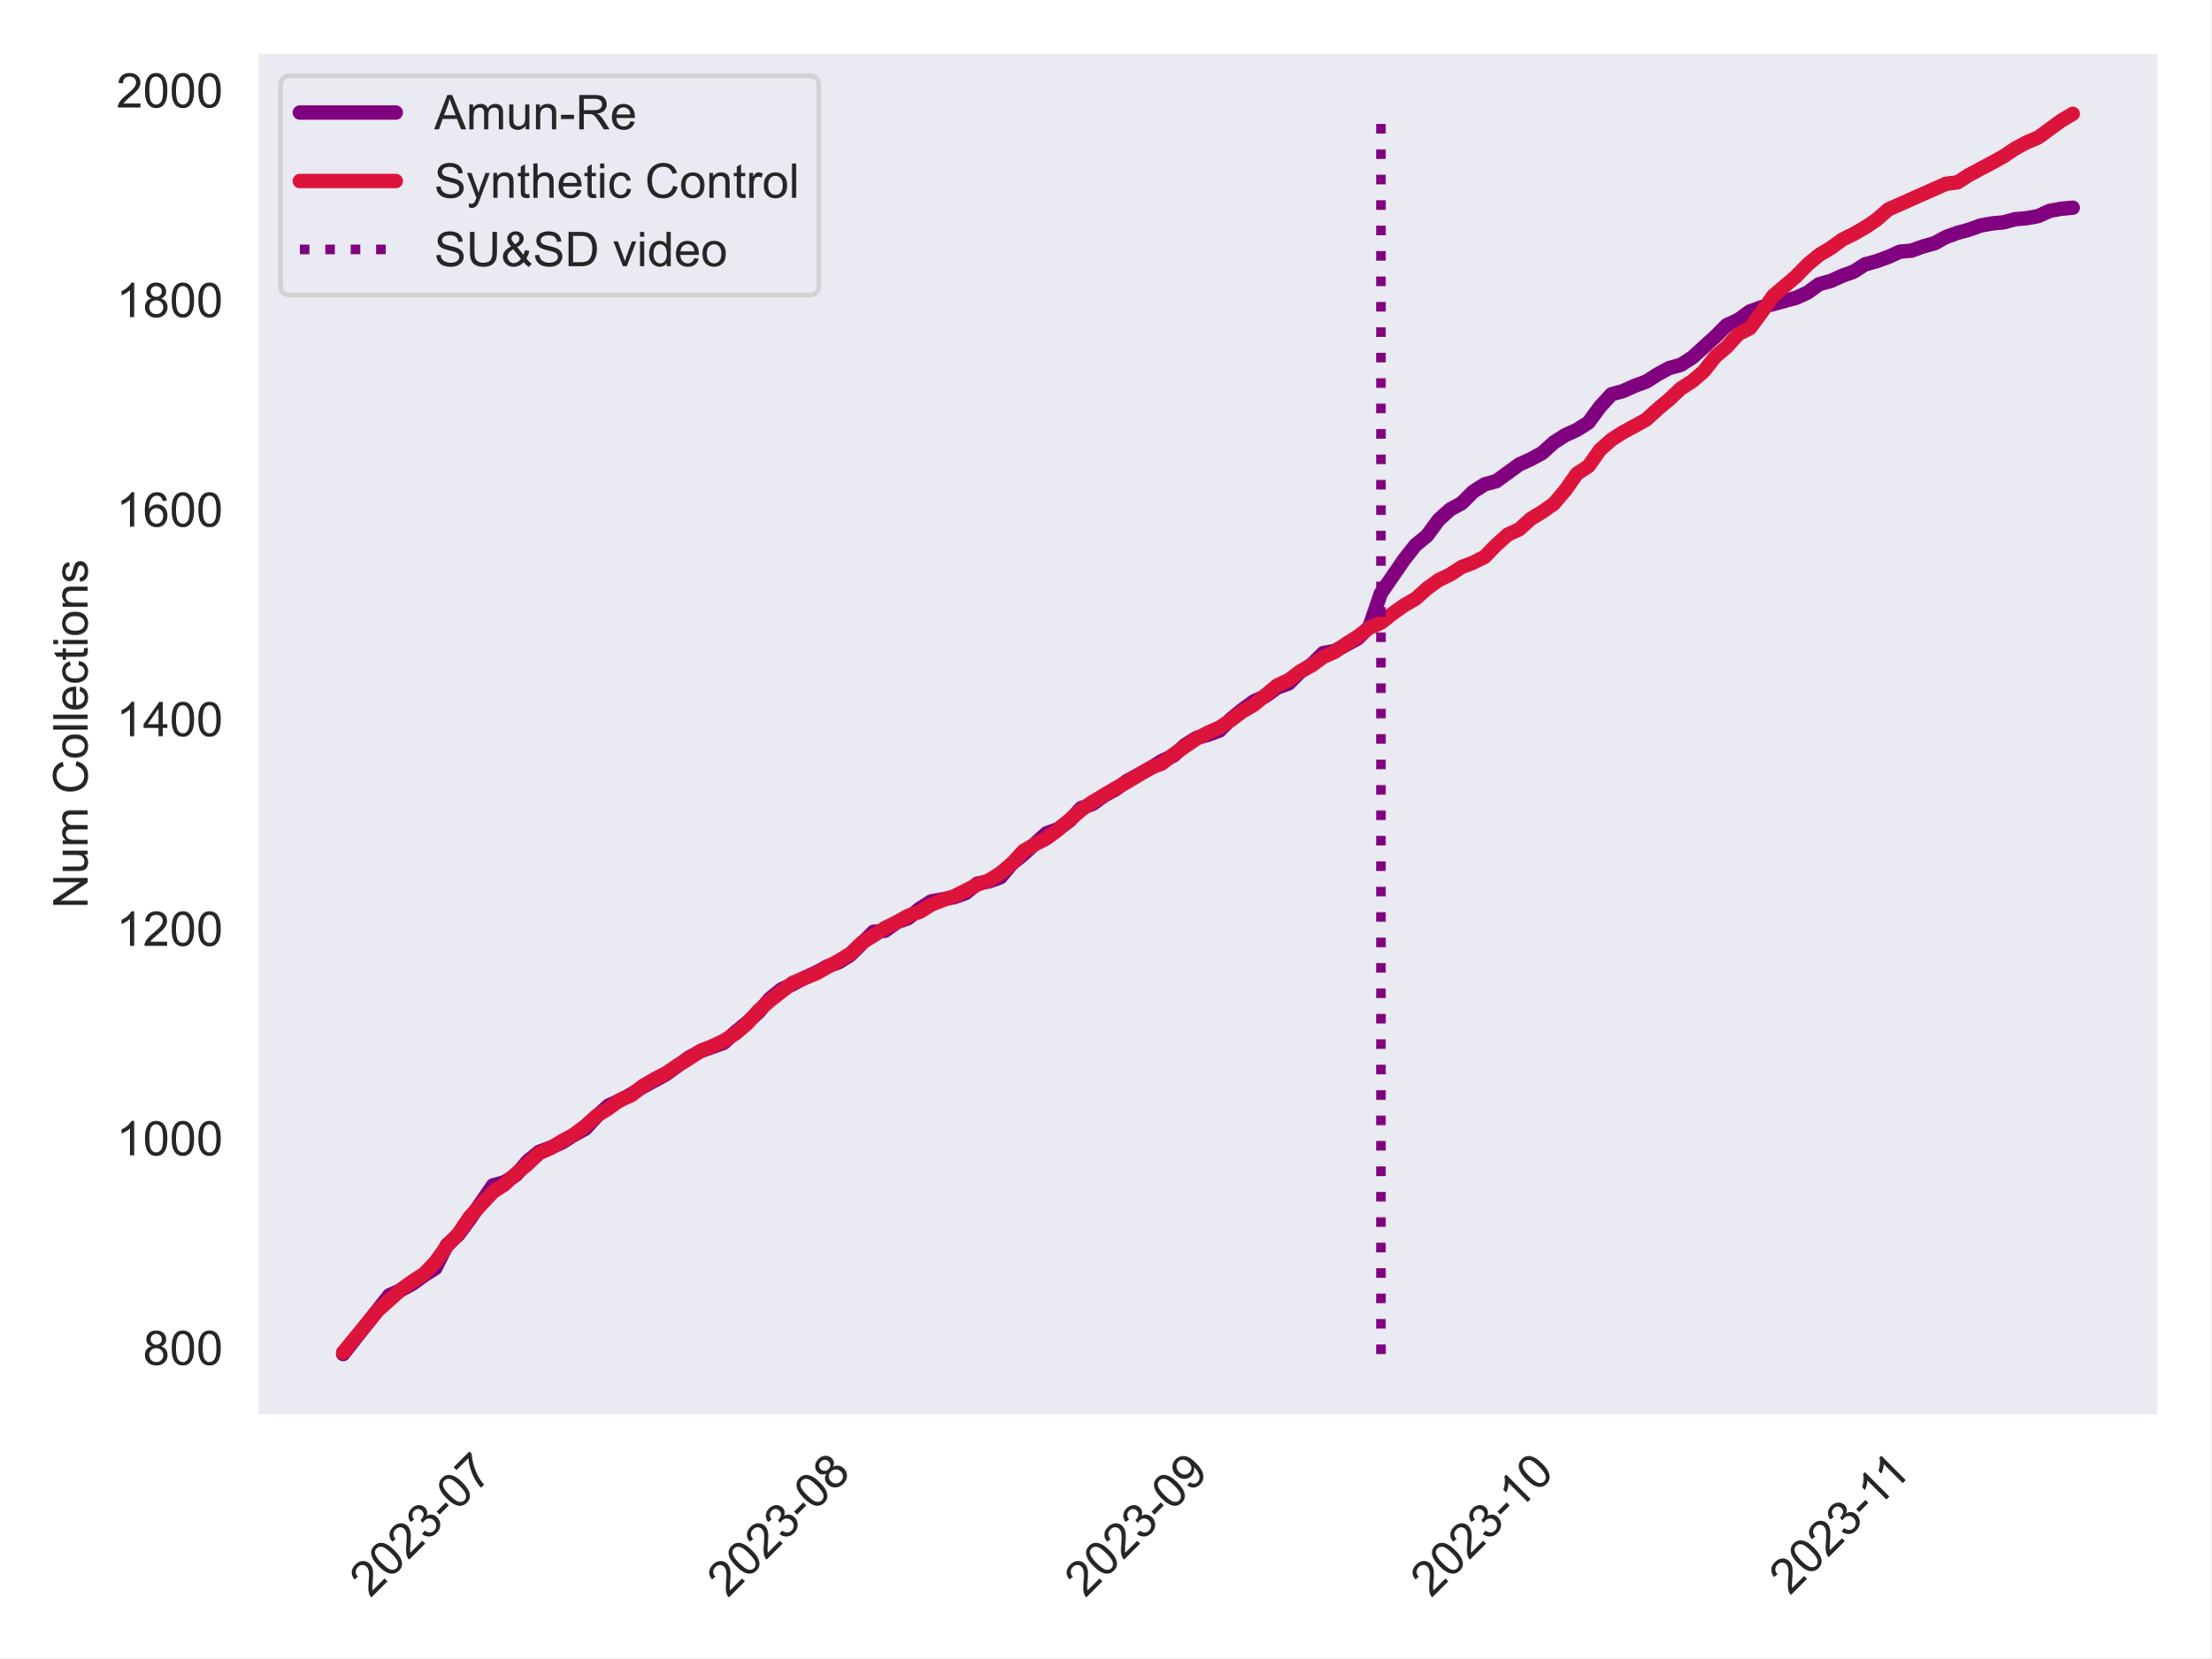
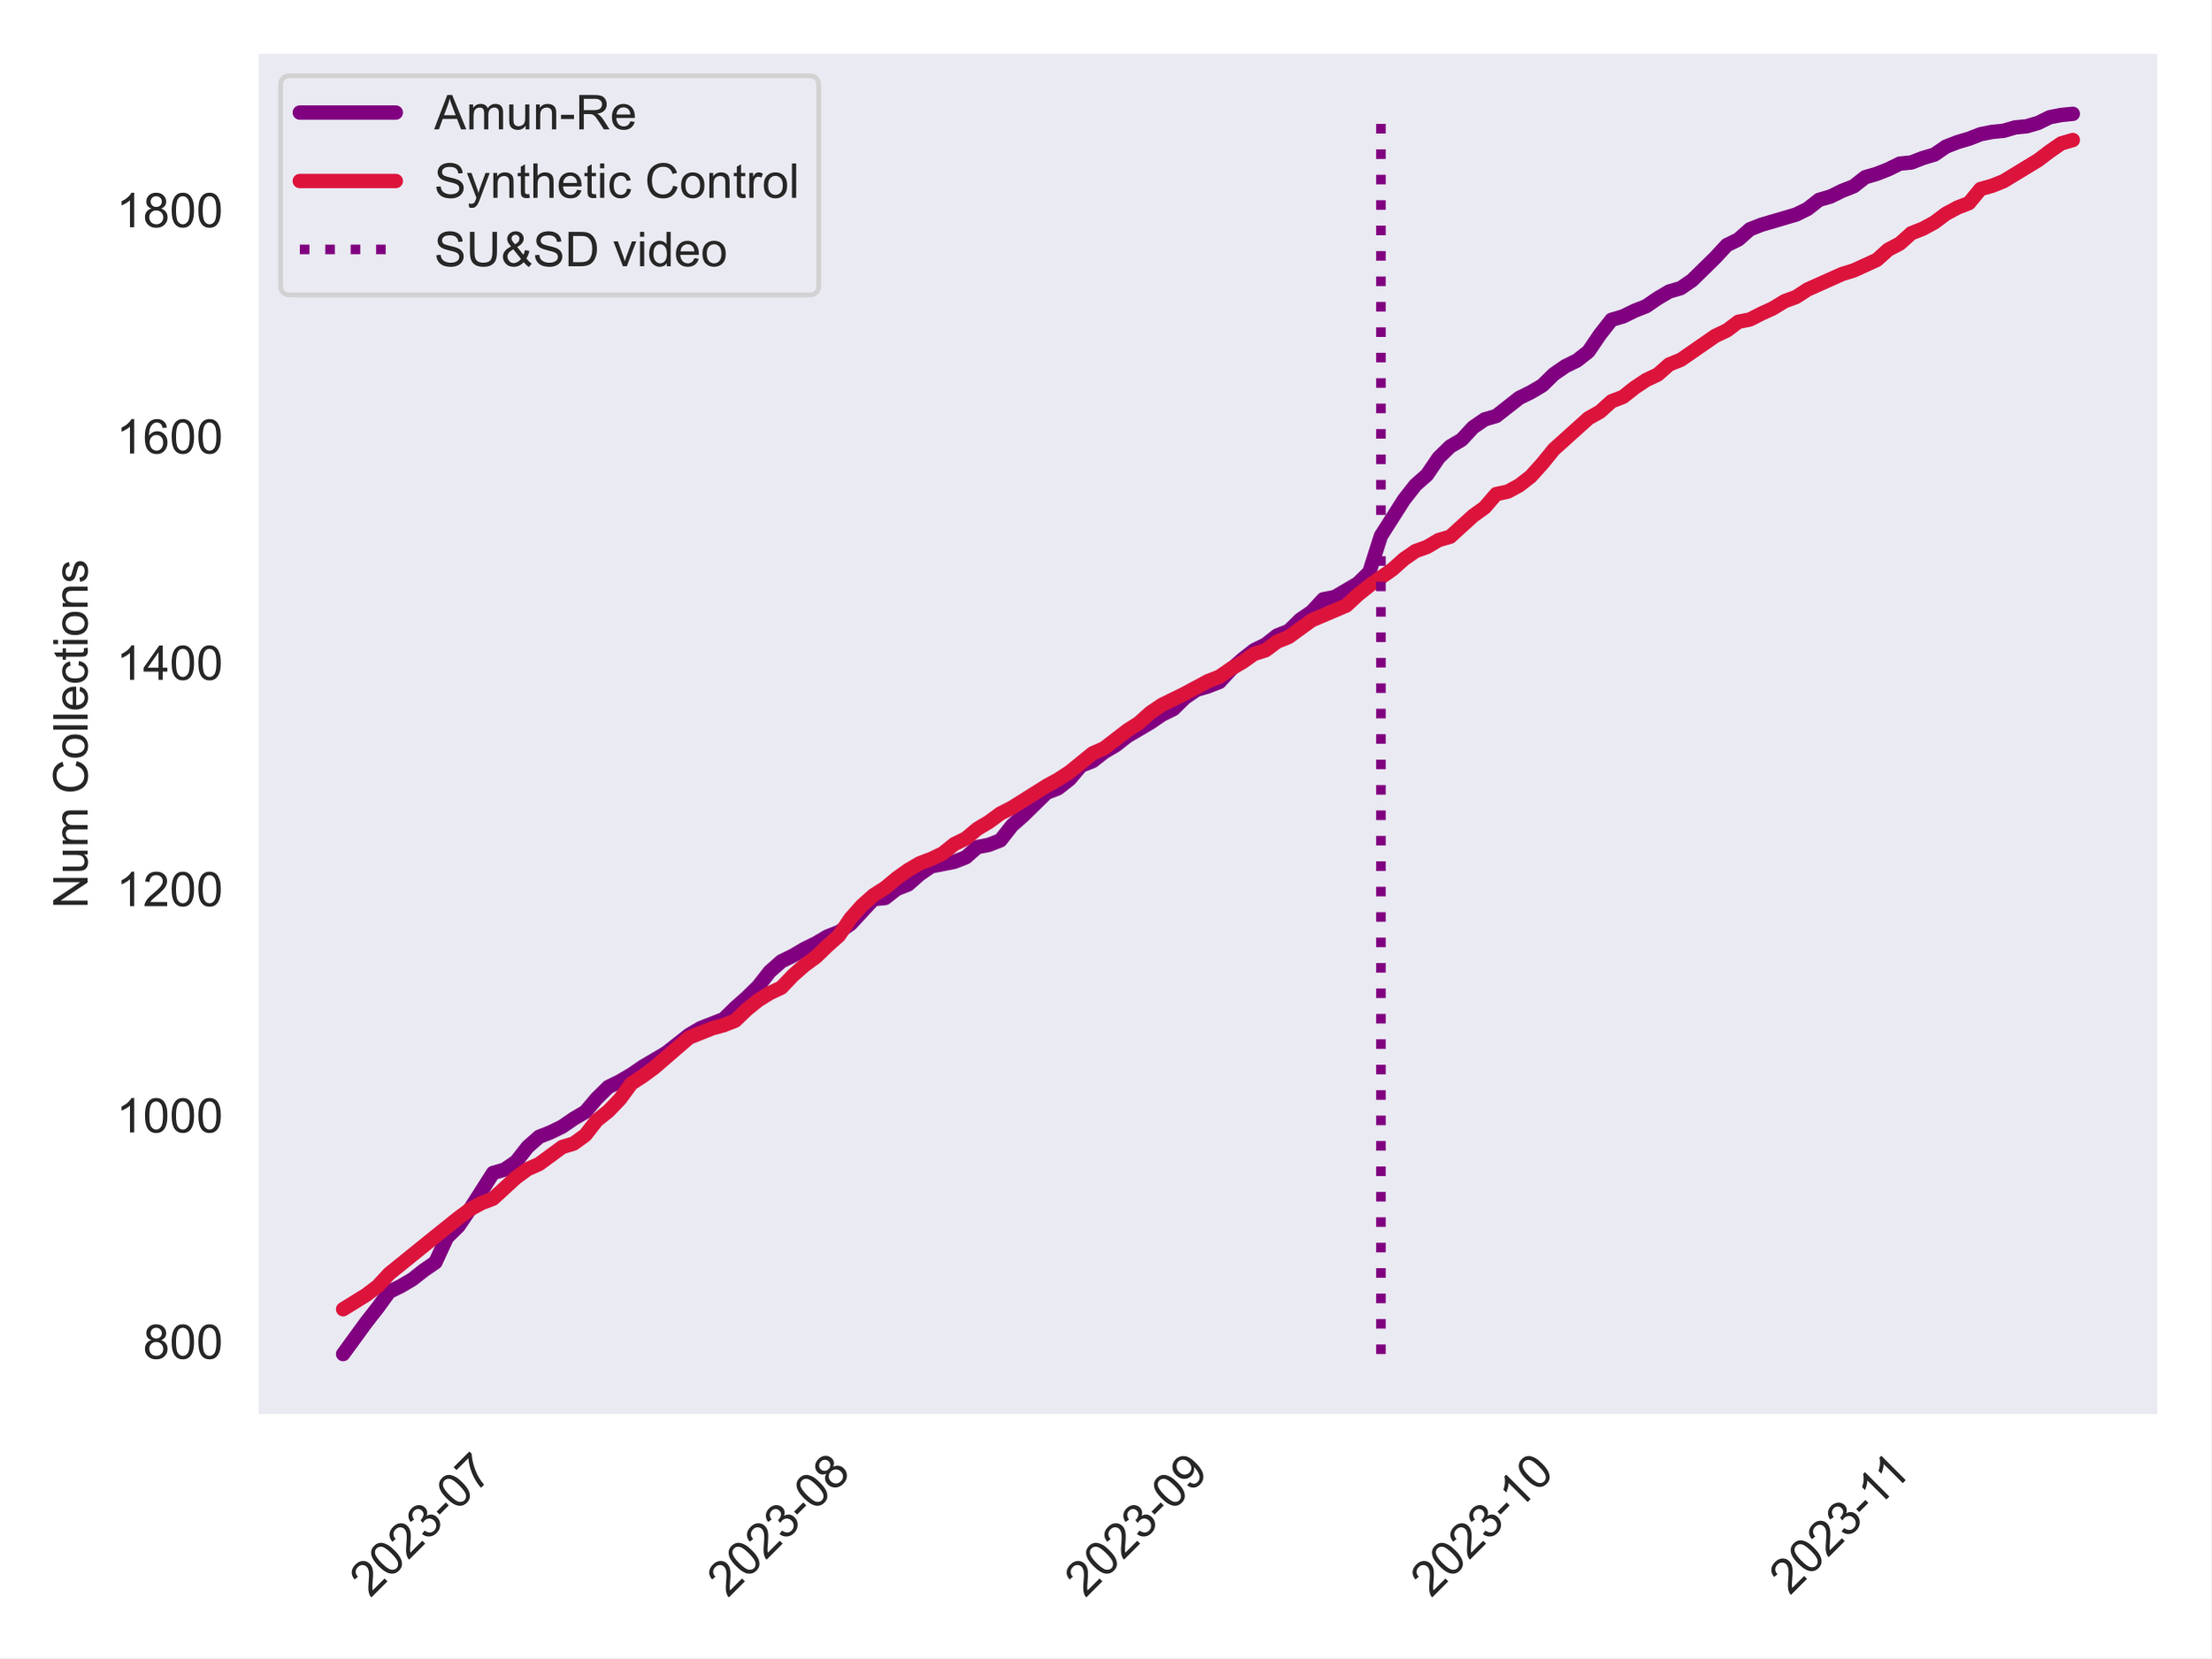
<svg xmlns="http://www.w3.org/2000/svg" xmlns:xlink="http://www.w3.org/1999/xlink" width="460.8pt" height="345.6pt" viewBox="0 0 460.8 345.6" version="1.1">
  <defs>
    <style type="text/css">*{stroke-linejoin: round; stroke-linecap: butt}</style>
  </defs>
  <g id="figure_1">
    <g id="patch_1">
      <path d="M 0 345.6  L 460.8 345.6  L 460.8 0  L 0 0  z " style="fill: #ffffff" />
    </g>
    <g id="axes_1">
      <g id="patch_2">
        <path d="M 53.48 295.153  L 450 295.153  L 450 10.8  L 53.48 10.8  z " style="fill: #eaeaf2" />
      </g>
      <g id="matplotlib.axis_1">
        <g id="xtick_1">
          <g id="text_1">
            <g style="fill: #262626" transform="translate(77.17993 333.1617) rotate(-45) scale(0.1 -0.1)">
              <defs>
                <path id="ArialMT-32" d="M 3222 541  L 3222 0  L 194 0  Q 188 203 259 391  Q 375 700 629 1000  Q 884 1300 1366 1694  Q 2113 2306 2375 2664  Q 2638 3022 2638 3341  Q 2638 3675 2398 3904  Q 2159 4134 1775 4134  Q 1369 4134 1125 3890  Q 881 3647 878 3216  L 300 3275  Q 359 3922 746 4261  Q 1134 4600 1788 4600  Q 2447 4600 2831 4234  Q 3216 3869 3216 3328  Q 3216 3053 3103 2787  Q 2991 2522 2730 2228  Q 2469 1934 1863 1422  Q 1356 997 1212 845  Q 1069 694 975 541  L 3222 541  z " transform="scale(0.015625)" />
                <path id="ArialMT-30" d="M 266 2259  Q 266 3072 433 3567  Q 600 4063 929 4331  Q 1259 4600 1759 4600  Q 2128 4600 2406 4451  Q 2684 4303 2865 4023  Q 3047 3744 3150 3342  Q 3253 2941 3253 2259  Q 3253 1453 3087 958  Q 2922 463 2592 192  Q 2263 -78 1759 -78  Q 1097 -78 719 397  Q 266 969 266 2259  z M 844 2259  Q 844 1131 1108 757  Q 1372 384 1759 384  Q 2147 384 2411 759  Q 2675 1134 2675 2259  Q 2675 3391 2411 3762  Q 2147 4134 1753 4134  Q 1366 4134 1134 3806  Q 844 3388 844 2259  z " transform="scale(0.015625)" />
                <path id="ArialMT-33" d="M 269 1209  L 831 1284  Q 928 806 1161 595  Q 1394 384 1728 384  Q 2125 384 2398 659  Q 2672 934 2672 1341  Q 2672 1728 2419 1979  Q 2166 2231 1775 2231  Q 1616 2231 1378 2169  L 1441 2663  Q 1497 2656 1531 2656  Q 1891 2656 2178 2843  Q 2466 3031 2466 3422  Q 2466 3731 2256 3934  Q 2047 4138 1716 4138  Q 1388 4138 1169 3931  Q 950 3725 888 3313  L 325 3413  Q 428 3978 793 4289  Q 1159 4600 1703 4600  Q 2078 4600 2393 4439  Q 2709 4278 2876 4000  Q 3044 3722 3044 3409  Q 3044 3113 2884 2869  Q 2725 2625 2413 2481  Q 2819 2388 3044 2092  Q 3269 1797 3269 1353  Q 3269 753 2831 336  Q 2394 -81 1725 -81  Q 1122 -81 723 278  Q 325 638 269 1209  z " transform="scale(0.015625)" />
                <path id="ArialMT-2d" d="M 203 1375  L 203 1941  L 1931 1941  L 1931 1375  L 203 1375  z " transform="scale(0.015625)" />
                <path id="ArialMT-37" d="M 303 3981  L 303 4522  L 3269 4522  L 3269 4084  Q 2831 3619 2401 2847  Q 1972 2075 1738 1259  Q 1569 684 1522 0  L 944 0  Q 953 541 1156 1306  Q 1359 2072 1739 2783  Q 2119 3494 2547 3981  L 303 3981  z " transform="scale(0.015625)" />
              </defs>
              <use xlink:href="#ArialMT-32" />
              <use xlink:href="#ArialMT-30" x="55.615" />
              <use xlink:href="#ArialMT-32" x="111.23" />
              <use xlink:href="#ArialMT-33" x="166.846" />
              <use xlink:href="#ArialMT-2d" x="222.461" />
              <use xlink:href="#ArialMT-30" x="255.762" />
              <use xlink:href="#ArialMT-37" x="311.377" />
            </g>
          </g>
        </g>
        <g id="xtick_2">
          <g id="text_2">
            <g style="fill: #262626" transform="translate(151.6776 333.1617) rotate(-45) scale(0.1 -0.1)">
              <defs>
                <path id="ArialMT-38" d="M 1131 2484  Q 781 2613 612 2850  Q 444 3088 444 3419  Q 444 3919 803 4259  Q 1163 4600 1759 4600  Q 2359 4600 2725 4251  Q 3091 3903 3091 3403  Q 3091 3084 2923 2848  Q 2756 2613 2416 2484  Q 2838 2347 3058 2040  Q 3278 1734 3278 1309  Q 3278 722 2862 322  Q 2447 -78 1769 -78  Q 1091 -78 675 323  Q 259 725 259 1325  Q 259 1772 486 2073  Q 713 2375 1131 2484  z M 1019 3438  Q 1019 3113 1228 2906  Q 1438 2700 1772 2700  Q 2097 2700 2305 2904  Q 2513 3109 2513 3406  Q 2513 3716 2298 3927  Q 2084 4138 1766 4138  Q 1444 4138 1231 3931  Q 1019 3725 1019 3438  z M 838 1322  Q 838 1081 952 856  Q 1066 631 1291 507  Q 1516 384 1775 384  Q 2178 384 2440 643  Q 2703 903 2703 1303  Q 2703 1709 2433 1975  Q 2163 2241 1756 2241  Q 1359 2241 1098 1978  Q 838 1716 838 1322  z " transform="scale(0.015625)" />
              </defs>
              <use xlink:href="#ArialMT-32" />
              <use xlink:href="#ArialMT-30" x="55.615" />
              <use xlink:href="#ArialMT-32" x="111.23" />
              <use xlink:href="#ArialMT-33" x="166.846" />
              <use xlink:href="#ArialMT-2d" x="222.461" />
              <use xlink:href="#ArialMT-30" x="255.762" />
              <use xlink:href="#ArialMT-38" x="311.377" />
            </g>
          </g>
        </g>
        <g id="xtick_3">
          <g id="text_3">
            <g style="fill: #262626" transform="translate(226.1753 333.1617) rotate(-45) scale(0.1 -0.1)">
              <defs>
                <path id="ArialMT-39" d="M 350 1059  L 891 1109  Q 959 728 1153 556  Q 1347 384 1650 384  Q 1909 384 2104 503  Q 2300 622 2425 820  Q 2550 1019 2634 1356  Q 2719 1694 2719 2044  Q 2719 2081 2716 2156  Q 2547 1888 2255 1720  Q 1963 1553 1622 1553  Q 1053 1553 659 1965  Q 266 2378 266 3053  Q 266 3750 677 4175  Q 1088 4600 1706 4600  Q 2153 4600 2523 4359  Q 2894 4119 3086 3673  Q 3278 3228 3278 2384  Q 3278 1506 3087 986  Q 2897 466 2520 194  Q 2144 -78 1638 -78  Q 1100 -78 759 220  Q 419 519 350 1059  z M 2653 3081  Q 2653 3566 2395 3850  Q 2138 4134 1775 4134  Q 1400 4134 1122 3828  Q 844 3522 844 3034  Q 844 2597 1108 2323  Q 1372 2050 1759 2050  Q 2150 2050 2401 2323  Q 2653 2597 2653 3081  z " transform="scale(0.015625)" />
              </defs>
              <use xlink:href="#ArialMT-32" />
              <use xlink:href="#ArialMT-30" x="55.615" />
              <use xlink:href="#ArialMT-32" x="111.23" />
              <use xlink:href="#ArialMT-33" x="166.846" />
              <use xlink:href="#ArialMT-2d" x="222.461" />
              <use xlink:href="#ArialMT-30" x="255.762" />
              <use xlink:href="#ArialMT-39" x="311.377" />
            </g>
          </g>
        </g>
        <g id="xtick_4">
          <g id="text_4">
            <g style="fill: #262626" transform="translate(298.2699 333.1617) rotate(-45) scale(0.1 -0.1)">
              <defs>
                <path id="ArialMT-31" d="M 2384 0  L 1822 0  L 1822 3584  Q 1619 3391 1289 3197  Q 959 3003 697 2906  L 697 3450  Q 1169 3672 1522 3987  Q 1875 4303 2022 4600  L 2384 4600  L 2384 0  z " transform="scale(0.015625)" />
              </defs>
              <use xlink:href="#ArialMT-32" />
              <use xlink:href="#ArialMT-30" x="55.615" />
              <use xlink:href="#ArialMT-32" x="111.23" />
              <use xlink:href="#ArialMT-33" x="166.846" />
              <use xlink:href="#ArialMT-2d" x="222.461" />
              <use xlink:href="#ArialMT-31" x="255.762" />
              <use xlink:href="#ArialMT-30" x="311.377" />
            </g>
          </g>
        </g>
        <g id="xtick_5">
          <g id="text_5">
            <g style="fill: #262626" transform="translate(373.0283 332.6402) rotate(-45) scale(0.1 -0.1)">
              <use xlink:href="#ArialMT-32" />
              <use xlink:href="#ArialMT-30" x="55.615" />
              <use xlink:href="#ArialMT-32" x="111.23" />
              <use xlink:href="#ArialMT-33" x="166.846" />
              <use xlink:href="#ArialMT-2d" x="222.461" />
              <use xlink:href="#ArialMT-31" x="255.762" />
              <use xlink:href="#ArialMT-31" x="304.002" />
            </g>
          </g>
        </g>
      </g>
      <g id="matplotlib.axis_2">
        <g id="ytick_1">
          <g id="text_6">
-             <g style="fill: #262626" transform="translate(29.79719 284.4962) scale(0.1 -0.1)">
+             <g style="fill: #262626" transform="translate(29.79719 283.2122) scale(0.1 -0.1)">
              <use xlink:href="#ArialMT-38" />
              <use xlink:href="#ArialMT-30" x="55.615" />
              <use xlink:href="#ArialMT-30" x="111.23" />
            </g>
          </g>
        </g>
        <g id="ytick_2">
          <g id="text_7">
-             <g style="fill: #262626" transform="translate(24.23625 240.8137) scale(0.1 -0.1)">
+             <g style="fill: #262626" transform="translate(24.23625 236.0402) scale(0.1 -0.1)">
              <use xlink:href="#ArialMT-31" />
              <use xlink:href="#ArialMT-30" x="55.615" />
              <use xlink:href="#ArialMT-30" x="111.23" />
              <use xlink:href="#ArialMT-30" x="166.846" />
            </g>
          </g>
        </g>
        <g id="ytick_3">
          <g id="text_8">
-             <g style="fill: #262626" transform="translate(24.23625 197.1312) scale(0.1 -0.1)">
+             <g style="fill: #262626" transform="translate(24.23625 188.8682) scale(0.1 -0.1)">
              <use xlink:href="#ArialMT-31" />
              <use xlink:href="#ArialMT-32" x="55.615" />
              <use xlink:href="#ArialMT-30" x="111.23" />
              <use xlink:href="#ArialMT-30" x="166.846" />
            </g>
          </g>
        </g>
        <g id="ytick_4">
          <g id="text_9">
-             <g style="fill: #262626" transform="translate(24.23625 153.4487) scale(0.1 -0.1)">
+             <g style="fill: #262626" transform="translate(24.23625 141.6962) scale(0.1 -0.1)">
              <defs>
                <path id="ArialMT-34" d="M 2069 0  L 2069 1097  L 81 1097  L 81 1613  L 2172 4581  L 2631 4581  L 2631 1613  L 3250 1613  L 3250 1097  L 2631 1097  L 2631 0  L 2069 0  z M 2069 1613  L 2069 3678  L 634 1613  L 2069 1613  z " transform="scale(0.015625)" />
              </defs>
              <use xlink:href="#ArialMT-31" />
              <use xlink:href="#ArialMT-34" x="55.615" />
              <use xlink:href="#ArialMT-30" x="111.23" />
              <use xlink:href="#ArialMT-30" x="166.846" />
            </g>
          </g>
        </g>
        <g id="ytick_5">
          <g id="text_10">
-             <g style="fill: #262626" transform="translate(24.23625 109.7662) scale(0.1 -0.1)">
+             <g style="fill: #262626" transform="translate(24.23625 94.52415) scale(0.1 -0.1)">
              <defs>
                <path id="ArialMT-36" d="M 3184 3459  L 2625 3416  Q 2550 3747 2413 3897  Q 2184 4138 1850 4138  Q 1581 4138 1378 3988  Q 1113 3794 959 3422  Q 806 3050 800 2363  Q 1003 2672 1297 2822  Q 1591 2972 1913 2972  Q 2475 2972 2870 2558  Q 3266 2144 3266 1488  Q 3266 1056 3080 686  Q 2894 316 2569 119  Q 2244 -78 1831 -78  Q 1128 -78 684 439  Q 241 956 241 2144  Q 241 3472 731 4075  Q 1159 4600 1884 4600  Q 2425 4600 2770 4297  Q 3116 3994 3184 3459  z M 888 1484  Q 888 1194 1011 928  Q 1134 663 1356 523  Q 1578 384 1822 384  Q 2178 384 2434 671  Q 2691 959 2691 1453  Q 2691 1928 2437 2201  Q 2184 2475 1800 2475  Q 1419 2475 1153 2201  Q 888 1928 888 1484  z " transform="scale(0.015625)" />
              </defs>
              <use xlink:href="#ArialMT-31" />
              <use xlink:href="#ArialMT-36" x="55.615" />
              <use xlink:href="#ArialMT-30" x="111.23" />
              <use xlink:href="#ArialMT-30" x="166.846" />
            </g>
          </g>
        </g>
        <g id="ytick_6">
          <g id="text_11">
-             <g style="fill: #262626" transform="translate(24.23625 66.08368) scale(0.1 -0.1)">
+             <g style="fill: #262626" transform="translate(24.23625 47.35214) scale(0.1 -0.1)">
              <use xlink:href="#ArialMT-31" />
              <use xlink:href="#ArialMT-38" x="55.615" />
              <use xlink:href="#ArialMT-30" x="111.23" />
              <use xlink:href="#ArialMT-30" x="166.846" />
            </g>
          </g>
        </g>
-         <g id="ytick_7">
-           <g id="text_12">
-             <g style="fill: #262626" transform="translate(24.23625 22.40118) scale(0.1 -0.1)">
-               <use xlink:href="#ArialMT-32" />
-               <use xlink:href="#ArialMT-30" x="55.615" />
-               <use xlink:href="#ArialMT-30" x="111.23" />
-               <use xlink:href="#ArialMT-30" x="166.846" />
-             </g>
-           </g>
-         </g>
-         <g id="text_13">
+         <g id="text_12">
          <g style="fill: #262626" transform="translate(18.24875 189.3764) rotate(-90) scale(0.1 -0.1)">
            <defs>
              <path id="ArialMT-4e" d="M 488 0  L 488 4581  L 1109 4581  L 3516 984  L 3516 4581  L 4097 4581  L 4097 0  L 3475 0  L 1069 3600  L 1069 0  L 488 0  z " transform="scale(0.015625)" />
              <path id="ArialMT-75" d="M 2597 0  L 2597 488  Q 2209 -75 1544 -75  Q 1250 -75 995 37  Q 741 150 617 320  Q 494 491 444 738  Q 409 903 409 1263  L 409 3319  L 972 3319  L 972 1478  Q 972 1038 1006 884  Q 1059 663 1231 536  Q 1403 409 1656 409  Q 1909 409 2131 539  Q 2353 669 2445 892  Q 2538 1116 2538 1541  L 2538 3319  L 3100 3319  L 3100 0  L 2597 0  z " transform="scale(0.015625)" />
              <path id="ArialMT-6d" d="M 422 0  L 422 3319  L 925 3319  L 925 2853  Q 1081 3097 1340 3245  Q 1600 3394 1931 3394  Q 2300 3394 2536 3241  Q 2772 3088 2869 2813  Q 3263 3394 3894 3394  Q 4388 3394 4653 3120  Q 4919 2847 4919 2278  L 4919 0  L 4359 0  L 4359 2091  Q 4359 2428 4304 2576  Q 4250 2725 4106 2815  Q 3963 2906 3769 2906  Q 3419 2906 3187 2673  Q 2956 2441 2956 1928  L 2956 0  L 2394 0  L 2394 2156  Q 2394 2531 2256 2718  Q 2119 2906 1806 2906  Q 1569 2906 1367 2781  Q 1166 2656 1075 2415  Q 984 2175 984 1722  L 984 0  L 422 0  z " transform="scale(0.015625)" />
              <path id="ArialMT-20" transform="scale(0.015625)" />
              <path id="ArialMT-43" d="M 3763 1606  L 4369 1453  Q 4178 706 3683 314  Q 3188 -78 2472 -78  Q 1731 -78 1267 223  Q 803 525 561 1097  Q 319 1669 319 2325  Q 319 3041 592 3573  Q 866 4106 1370 4382  Q 1875 4659 2481 4659  Q 3169 4659 3637 4309  Q 4106 3959 4291 3325  L 3694 3184  Q 3534 3684 3231 3912  Q 2928 4141 2469 4141  Q 1941 4141 1586 3887  Q 1231 3634 1087 3207  Q 944 2781 944 2328  Q 944 1744 1114 1308  Q 1284 872 1643 656  Q 2003 441 2422 441  Q 2931 441 3284 734  Q 3638 1028 3763 1606  z " transform="scale(0.015625)" />
              <path id="ArialMT-6f" d="M 213 1659  Q 213 2581 725 3025  Q 1153 3394 1769 3394  Q 2453 3394 2887 2945  Q 3322 2497 3322 1706  Q 3322 1066 3130 698  Q 2938 331 2570 128  Q 2203 -75 1769 -75  Q 1072 -75 642 372  Q 213 819 213 1659  z M 791 1659  Q 791 1022 1069 705  Q 1347 388 1769 388  Q 2188 388 2466 706  Q 2744 1025 2744 1678  Q 2744 2294 2464 2611  Q 2184 2928 1769 2928  Q 1347 2928 1069 2612  Q 791 2297 791 1659  z " transform="scale(0.015625)" />
              <path id="ArialMT-6c" d="M 409 0  L 409 4581  L 972 4581  L 972 0  L 409 0  z " transform="scale(0.015625)" />
              <path id="ArialMT-65" d="M 2694 1069  L 3275 997  Q 3138 488 2766 206  Q 2394 -75 1816 -75  Q 1088 -75 661 373  Q 234 822 234 1631  Q 234 2469 665 2931  Q 1097 3394 1784 3394  Q 2450 3394 2872 2941  Q 3294 2488 3294 1666  Q 3294 1616 3291 1516  L 816 1516  Q 847 969 1125 678  Q 1403 388 1819 388  Q 2128 388 2347 550  Q 2566 713 2694 1069  z M 847 1978  L 2700 1978  Q 2663 2397 2488 2606  Q 2219 2931 1791 2931  Q 1403 2931 1139 2672  Q 875 2413 847 1978  z " transform="scale(0.015625)" />
              <path id="ArialMT-63" d="M 2588 1216  L 3141 1144  Q 3050 572 2676 248  Q 2303 -75 1759 -75  Q 1078 -75 664 370  Q 250 816 250 1647  Q 250 2184 428 2587  Q 606 2991 970 3192  Q 1334 3394 1763 3394  Q 2303 3394 2647 3120  Q 2991 2847 3088 2344  L 2541 2259  Q 2463 2594 2264 2762  Q 2066 2931 1784 2931  Q 1359 2931 1093 2626  Q 828 2322 828 1663  Q 828 994 1084 691  Q 1341 388 1753 388  Q 2084 388 2306 591  Q 2528 794 2588 1216  z " transform="scale(0.015625)" />
              <path id="ArialMT-74" d="M 1650 503  L 1731 6  Q 1494 -44 1306 -44  Q 1000 -44 831 53  Q 663 150 594 308  Q 525 466 525 972  L 525 2881  L 113 2881  L 113 3319  L 525 3319  L 525 4141  L 1084 4478  L 1084 3319  L 1650 3319  L 1650 2881  L 1084 2881  L 1084 941  Q 1084 700 1114 631  Q 1144 563 1211 522  Q 1278 481 1403 481  Q 1497 481 1650 503  z " transform="scale(0.015625)" />
              <path id="ArialMT-69" d="M 425 3934  L 425 4581  L 988 4581  L 988 3934  L 425 3934  z M 425 0  L 425 3319  L 988 3319  L 988 0  L 425 0  z " transform="scale(0.015625)" />
              <path id="ArialMT-6e" d="M 422 0  L 422 3319  L 928 3319  L 928 2847  Q 1294 3394 1984 3394  Q 2284 3394 2536 3286  Q 2788 3178 2913 3003  Q 3038 2828 3088 2588  Q 3119 2431 3119 2041  L 3119 0  L 2556 0  L 2556 2019  Q 2556 2363 2490 2533  Q 2425 2703 2258 2804  Q 2091 2906 1866 2906  Q 1506 2906 1245 2678  Q 984 2450 984 1813  L 984 0  L 422 0  z " transform="scale(0.015625)" />
              <path id="ArialMT-73" d="M 197 991  L 753 1078  Q 800 744 1014 566  Q 1228 388 1613 388  Q 2000 388 2187 545  Q 2375 703 2375 916  Q 2375 1106 2209 1216  Q 2094 1291 1634 1406  Q 1016 1563 777 1677  Q 538 1791 414 1992  Q 291 2194 291 2438  Q 291 2659 392 2848  Q 494 3038 669 3163  Q 800 3259 1026 3326  Q 1253 3394 1513 3394  Q 1903 3394 2198 3281  Q 2494 3169 2634 2976  Q 2775 2784 2828 2463  L 2278 2388  Q 2241 2644 2061 2787  Q 1881 2931 1553 2931  Q 1166 2931 1000 2803  Q 834 2675 834 2503  Q 834 2394 903 2306  Q 972 2216 1119 2156  Q 1203 2125 1616 2013  Q 2213 1853 2448 1751  Q 2684 1650 2818 1456  Q 2953 1263 2953 975  Q 2953 694 2789 445  Q 2625 197 2315 61  Q 2006 -75 1616 -75  Q 969 -75 630 194  Q 291 463 197 991  z " transform="scale(0.015625)" />
            </defs>
            <use xlink:href="#ArialMT-4e" />
            <use xlink:href="#ArialMT-75" x="72.217" />
            <use xlink:href="#ArialMT-6d" x="127.832" />
            <use xlink:href="#ArialMT-20" x="211.133" />
            <use xlink:href="#ArialMT-43" x="238.916" />
            <use xlink:href="#ArialMT-6f" x="311.133" />
            <use xlink:href="#ArialMT-6c" x="366.748" />
            <use xlink:href="#ArialMT-6c" x="388.965" />
            <use xlink:href="#ArialMT-65" x="411.182" />
            <use xlink:href="#ArialMT-63" x="466.797" />
            <use xlink:href="#ArialMT-74" x="516.797" />
            <use xlink:href="#ArialMT-69" x="544.58" />
            <use xlink:href="#ArialMT-6f" x="566.797" />
            <use xlink:href="#ArialMT-6e" x="622.412" />
            <use xlink:href="#ArialMT-73" x="678.027" />
          </g>
        </g>
      </g>
      <g id="PolyCollection_1" />
      <g id="PolyCollection_2" />
      <g id="line2d_1">
-         <path d="M 71.504 282.228  L 81.116 269.997  L 83.519 268.905  L 85.923 267.594  L 88.326 265.847  L 90.729 264.318  L 93.132 259.513  L 95.535 257.329  L 97.938 254.053  L 102.745 247.063  L 105.148 246.408  L 107.551 244.879  L 109.954 242.04  L 112.357 240.074  L 114.76 239.2  L 117.164 238.108  L 119.567 236.58  L 121.97 235.269  L 124.373 232.648  L 126.776 230.464  L 129.179 229.372  L 131.582 228.061  L 133.986 226.533  L 138.792 223.912  L 143.598 220.417  L 146.001 219.107  L 150.808 217.359  L 153.211 215.175  L 155.614 213.209  L 158.017 211.025  L 160.42 208.186  L 162.823 206.22  L 165.227 205.128  L 167.63 203.818  L 170.033 202.726  L 172.436 201.415  L 174.839 200.541  L 177.242 199.013  L 182.049 194.208  L 184.452 193.989  L 186.855 192.242  L 189.258 191.368  L 191.661 189.402  L 194.064 187.874  L 198.871 187  L 201.274 186.126  L 203.677 184.161  L 206.08 183.724  L 208.483 182.85  L 210.886 180.011  L 213.29 178.045  L 218.096 173.677  L 220.499 172.803  L 222.902 171.056  L 225.305 168.435  L 227.708 167.561  L 230.112 165.814  L 232.515 164.503  L 234.918 162.756  L 239.724 160.135  L 242.127 158.606  L 244.531 157.514  L 246.934 155.33  L 249.337 153.801  L 251.74 153.146  L 254.143 152.272  L 256.546 149.87  L 258.949 147.904  L 261.353 146.157  L 263.756 145.065  L 266.159 143.317  L 268.562 142.444  L 270.965 140.041  L 273.368 138.512  L 275.772 136.11  L 278.175 135.673  L 282.981 133.052  L 285.384 130.649  L 287.787 123.66  L 292.594 116.671  L 294.997 113.613  L 297.4 111.648  L 299.803 108.371  L 302.206 106.187  L 304.609 104.877  L 307.012 102.474  L 309.416 100.945  L 311.819 100.29  L 316.625 96.796  L 319.028 95.703  L 321.431 94.393  L 323.835 92.209  L 326.238 90.68  L 328.641 89.588  L 331.044 88.059  L 333.447 84.783  L 335.85 82.162  L 338.253 81.507  L 340.657 80.415  L 343.06 79.541  L 345.463 78.012  L 347.866 76.702  L 350.269 76.046  L 352.672 74.517  L 357.479 70.149  L 359.882 67.747  L 362.285 66.655  L 364.688 64.907  L 367.091 64.034  L 374.301 62.068  L 376.704 60.976  L 379.107 59.229  L 381.51 58.573  L 383.913 57.481  L 386.316 56.608  L 388.72 55.079  L 391.123 54.424  L 393.526 53.55  L 395.929 52.458  L 398.332 52.239  L 400.735 51.366  L 403.139 50.711  L 405.542 49.4  L 407.945 48.526  L 410.348 47.871  L 412.751 46.997  L 415.154 46.561  L 417.557 46.342  L 419.961 45.687  L 422.364 45.469  L 424.767 45.032  L 427.17 43.94  L 429.573 43.503  L 431.976 43.284  L 431.976 43.284  " clip-path="url(#ped41d2920e)" style="fill: none; stroke: #800080; stroke-width: 3; stroke-linecap: round" />
+         <path d="M 71.504 282.228  L 76.31 275.624  L 78.713 272.557  L 81.116 269.255  L 83.519 268.076  L 85.923 266.661  L 88.326 264.774  L 90.729 263.123  L 93.132 257.934  L 95.535 255.576  L 97.938 252.038  L 102.745 244.49  L 105.148 243.783  L 107.551 242.132  L 109.954 239.065  L 112.357 236.943  L 114.76 235.999  L 117.164 234.82  L 119.567 233.169  L 121.97 231.754  L 124.373 228.923  L 126.776 226.565  L 129.179 225.385  L 131.582 223.97  L 133.986 222.319  L 138.792 219.489  L 143.598 215.715  L 146.001 214.3  L 150.808 212.413  L 153.211 210.055  L 155.614 207.932  L 158.017 205.573  L 160.42 202.507  L 162.823 200.384  L 165.227 199.205  L 167.63 197.79  L 170.033 196.611  L 172.436 195.195  L 174.839 194.252  L 177.242 192.601  L 182.049 187.412  L 184.452 187.176  L 186.855 185.289  L 189.258 184.346  L 191.661 182.223  L 194.064 180.572  L 198.871 179.629  L 201.274 178.685  L 203.677 176.562  L 206.08 176.091  L 208.483 175.147  L 210.886 172.081  L 213.29 169.958  L 218.096 165.241  L 220.499 164.298  L 222.902 162.411  L 225.305 159.581  L 227.708 158.637  L 230.112 156.75  L 232.515 155.335  L 234.918 153.448  L 239.724 150.618  L 242.127 148.967  L 244.531 147.788  L 246.934 145.429  L 249.337 143.778  L 251.74 143.07  L 254.143 142.127  L 256.546 139.532  L 258.949 137.41  L 261.353 135.523  L 263.756 134.343  L 266.159 132.457  L 268.562 131.513  L 270.965 129.155  L 273.368 127.504  L 275.772 124.909  L 278.175 124.437  L 282.981 121.607  L 285.384 119.248  L 287.787 111.701  L 292.594 104.153  L 294.997 101.087  L 297.4 98.964  L 299.803 95.427  L 302.206 93.068  L 304.609 91.653  L 307.012 89.058  L 309.416 87.407  L 311.819 86.7  L 316.625 82.926  L 319.028 81.747  L 321.431 80.332  L 323.835 77.973  L 326.238 76.322  L 328.641 75.143  L 331.044 73.256  L 333.447 69.718  L 335.85 66.652  L 338.253 65.944  L 340.657 64.765  L 343.06 63.821  L 345.463 62.17  L 347.866 60.755  L 350.269 60.048  L 352.672 58.397  L 357.479 53.679  L 359.882 51.085  L 362.285 49.906  L 364.688 47.783  L 367.091 46.839  L 374.301 44.717  L 376.704 43.537  L 379.107 41.65  L 381.51 40.943  L 383.913 39.764  L 386.316 38.82  L 388.72 36.933  L 391.123 36.226  L 393.526 35.282  L 395.929 34.103  L 398.332 33.867  L 400.735 32.924  L 403.139 32.216  L 405.542 30.565  L 407.945 29.622  L 410.348 28.914  L 412.751 27.971  L 415.154 27.499  L 417.557 27.263  L 419.961 26.555  L 422.364 26.32  L 424.767 25.612  L 427.17 24.433  L 429.573 23.961  L 431.976 23.725  L 431.976 23.725  " clip-path="url(#p52184195c6)" style="fill: none; stroke: #800080; stroke-width: 3; stroke-linecap: round" />
      </g>
      <g id="line2d_2">
-         <path d="M 71.504 281.906  L 78.713 273.156  L 83.519 268.843  L 85.923 267.094  L 88.326 265.548  L 90.729 263.058  L 93.132 259.705  L 95.535 257.138  L 97.938 253.591  L 102.745 248.425  L 105.148 246.862  L 107.551 244.62  L 109.954 242.63  L 112.357 240.359  L 114.76 239.287  L 117.164 237.806  L 119.567 236.5  L 121.97 234.711  L 124.373 232.541  L 126.776 231.055  L 129.179 229.28  L 131.582 228.264  L 133.986 226.34  L 136.389 224.932  L 138.792 223.702  L 141.195 222.074  L 143.598 220.634  L 146.001 219.03  L 148.404 218.072  L 150.808 216.949  L 153.211 215.469  L 155.614 213.42  L 158.017 210.698  L 160.42 208.582  L 165.227 204.834  L 170.033 202.917  L 174.839 200.218  L 177.242 198.767  L 179.645 196.445  L 182.049 194.996  L 184.452 193.398  L 186.855 192.234  L 189.258 190.877  L 191.661 190.067  L 194.064 188.564  L 196.468 187.606  L 198.871 186.811  L 203.677 184.373  L 206.08 183.526  L 208.483 181.996  L 210.886 180.004  L 213.29 177.375  L 215.693 175.971  L 218.096 174.736  L 220.499 172.94  L 225.305 168.826  L 227.708 167.141  L 232.515 164.271  L 234.918 162.982  L 239.724 160.051  L 242.127 159.136  L 244.531 157.259  L 249.337 153.969  L 251.74 152.703  L 254.143 151.644  L 256.546 150.076  L 258.949 148.272  L 261.353 146.875  L 266.159 142.871  L 268.562 141.754  L 270.965 139.933  L 273.368 138.692  L 275.772 136.919  L 278.175 135.863  L 280.578 134.176  L 282.981 132.648  L 285.384 130.85  L 287.787 129.795  L 290.19 127.899  L 292.594 126.185  L 294.997 124.804  L 297.4 122.653  L 299.803 120.904  L 302.206 119.759  L 304.609 118.187  L 307.012 117.267  L 309.416 116.051  L 311.819 113.575  L 314.222 111.421  L 316.625 110.317  L 319.028 108.133  L 321.431 106.688  L 323.835 104.975  L 326.238 102.151  L 328.641 98.719  L 331.044 97.167  L 333.447 93.763  L 335.85 91.629  L 338.253 90.093  L 343.06 87.47  L 345.463 85.267  L 347.866 83.26  L 350.269 80.981  L 352.672 79.458  L 355.076 77.387  L 357.479 74.317  L 359.882 72.279  L 362.285 69.615  L 364.688 68.399  L 367.091 65.149  L 369.494 61.694  L 374.301 57.61  L 376.704 55.135  L 379.107 53.136  L 381.51 51.71  L 383.913 49.952  L 386.316 48.759  L 388.72 47.382  L 391.123 45.768  L 393.526 43.647  L 405.542 38.303  L 407.945 38.014  L 410.348 36.463  L 415.154 33.905  L 417.557 32.58  L 419.961 30.958  L 422.364 29.669  L 424.767 28.652  L 429.573 25.144  L 431.976 23.725  L 431.976 23.725  " clip-path="url(#ped41d2920e)" style="fill: none; stroke: #dc143c; stroke-width: 3; stroke-linecap: round" />
+         <path d="M 71.504 272.883  L 76.31 269.908  L 78.713 268.078  L 81.116 265.478  L 90.729 257.706  L 95.535 253.863  L 97.938 252.07  L 100.341 250.763  L 102.745 249.836  L 107.551 245.432  L 109.954 243.677  L 112.357 242.611  L 117.164 239.079  L 119.567 238.34  L 121.97 236.601  L 124.373 233.515  L 126.776 231.606  L 129.179 229.108  L 131.582 225.84  L 133.986 224.275  L 136.389 222.505  L 143.598 216.267  L 148.404 214.338  L 150.808 213.684  L 153.211 212.737  L 155.614 210.421  L 158.017 208.481  L 160.42 206.99  L 162.823 205.858  L 165.227 203.334  L 167.63 201.222  L 170.033 199.464  L 172.436 197.141  L 174.839 195.007  L 177.242 191.424  L 179.645 188.737  L 182.049 186.59  L 184.452 185.062  L 186.855 183.061  L 189.258 181.346  L 191.661 179.939  L 194.064 179.027  L 196.468 177.883  L 198.871 175.946  L 201.274 174.771  L 203.677 172.761  L 206.08 171.326  L 208.483 169.562  L 210.886 168.339  L 218.096 163.804  L 220.499 162.483  L 222.902 160.926  L 227.708 157.016  L 230.112 155.953  L 234.918 152.25  L 237.321 150.706  L 239.724 148.551  L 242.127 146.927  L 246.934 144.556  L 251.74 141.973  L 254.143 141.031  L 256.546 139.361  L 258.949 137.994  L 261.353 136.292  L 263.756 135.525  L 266.159 133.737  L 268.562 132.762  L 273.368 129.276  L 280.578 126.206  L 282.981 123.976  L 285.384 122.053  L 290.19 118.672  L 292.594 116.524  L 294.997 114.859  L 297.4 113.994  L 299.803 112.57  L 302.206 111.874  L 307.012 107.496  L 309.416 105.768  L 311.819 102.977  L 314.222 102.464  L 316.625 101.161  L 319.028 99.29  L 321.431 96.619  L 323.835 93.654  L 331.044 87.166  L 333.447 85.816  L 335.85 83.643  L 338.253 82.714  L 340.657 80.808  L 343.06 79.209  L 345.463 78.077  L 347.866 75.964  L 350.269 74.996  L 357.479 70.004  L 359.882 68.87  L 362.285 67.065  L 364.688 66.582  L 367.091 65.355  L 369.494 64.261  L 371.898 62.785  L 374.301 61.894  L 376.704 60.335  L 383.913 57.109  L 386.316 56.367  L 391.123 54.177  L 393.526 52.023  L 395.929 50.762  L 398.332 48.61  L 400.735 47.663  L 403.139 46.355  L 405.542 44.55  L 407.945 43.262  L 410.348 42.314  L 412.751 39.393  L 415.154 38.724  L 417.557 37.758  L 424.767 33.371  L 427.17 31.548  L 429.573 29.89  L 431.976 29.186  L 431.976 29.186  " clip-path="url(#p52184195c6)" style="fill: none; stroke: #dc143c; stroke-width: 3; stroke-linecap: round" />
      </g>
      <g id="LineCollection_1">
-         <path d="M 287.787 282.228  L 287.787 23.725  " clip-path="url(#ped41d2920e)" style="fill: none; stroke-dasharray: 2,3.3; stroke-dashoffset: 0; stroke: #800080; stroke-width: 2" />
+         <path d="M 287.787 282.228  L 287.787 23.725  " clip-path="url(#p52184195c6)" style="fill: none; stroke-dasharray: 2,3.3; stroke-dashoffset: 0; stroke: #800080; stroke-width: 2" />
      </g>
      <g id="patch_3">
        <path d="M 53.48 295.153  L 53.48 10.8  " style="fill: none; stroke: #ffffff; stroke-width: 0.8; stroke-linejoin: miter; stroke-linecap: square" />
      </g>
      <g id="patch_4">
        <path d="M 450 295.153  L 450 10.8  " style="fill: none; stroke: #ffffff; stroke-width: 0.8; stroke-linejoin: miter; stroke-linecap: square" />
      </g>
      <g id="patch_5">
        <path d="M 53.48 295.153  L 450 295.153  " style="fill: none; stroke: #ffffff; stroke-width: 0.8; stroke-linejoin: miter; stroke-linecap: square" />
      </g>
      <g id="patch_6">
        <path d="M 53.48 10.8  L 450 10.8  " style="fill: none; stroke: #ffffff; stroke-width: 0.8; stroke-linejoin: miter; stroke-linecap: square" />
      </g>
      <g id="legend_1">
        <g id="patch_7">
          <path d="M 60.48 61.475  L 168.624 61.475  Q 170.624 61.475 170.624 59.475  L 170.624 17.8  Q 170.624 15.8 168.624 15.8  L 60.48 15.8  Q 58.48 15.8 58.48 17.8  L 58.48 59.475  Q 58.48 61.475 60.48 61.475  z " style="fill: #eaeaf2; opacity: 0.8; stroke: #cccccc; stroke-linejoin: miter" />
        </g>
        <g id="line2d_3">
          <path d="M 62.48 23.458  L 72.48 23.458  L 82.48 23.458  " style="fill: none; stroke: #800080; stroke-width: 3; stroke-linecap: round" />
        </g>
-         <g id="text_14">
+         <g id="text_13">
          <g style="fill: #262626" transform="translate(90.48 26.95781) scale(0.1 -0.1)">
            <defs>
              <path id="ArialMT-41" d="M -9 0  L 1750 4581  L 2403 4581  L 4278 0  L 3588 0  L 3053 1388  L 1138 1388  L 634 0  L -9 0  z M 1313 1881  L 2866 1881  L 2388 3150  Q 2169 3728 2063 4100  Q 1975 3659 1816 3225  L 1313 1881  z " transform="scale(0.015625)" />
              <path id="ArialMT-52" d="M 503 0  L 503 4581  L 2534 4581  Q 3147 4581 3465 4457  Q 3784 4334 3975 4021  Q 4166 3709 4166 3331  Q 4166 2844 3850 2509  Q 3534 2175 2875 2084  Q 3116 1969 3241 1856  Q 3506 1613 3744 1247  L 4541 0  L 3778 0  L 3172 953  Q 2906 1366 2734 1584  Q 2563 1803 2427 1890  Q 2291 1978 2150 2013  Q 2047 2034 1813 2034  L 1109 2034  L 1109 0  L 503 0  z M 1109 2559  L 2413 2559  Q 2828 2559 3062 2645  Q 3297 2731 3419 2920  Q 3541 3109 3541 3331  Q 3541 3656 3305 3865  Q 3069 4075 2559 4075  L 1109 4075  L 1109 2559  z " transform="scale(0.015625)" />
            </defs>
            <use xlink:href="#ArialMT-41" />
            <use xlink:href="#ArialMT-6d" x="66.699" />
            <use xlink:href="#ArialMT-75" x="150" />
            <use xlink:href="#ArialMT-6e" x="205.615" />
            <use xlink:href="#ArialMT-2d" x="261.23" />
            <use xlink:href="#ArialMT-52" x="294.531" />
            <use xlink:href="#ArialMT-65" x="366.748" />
          </g>
        </g>
        <g id="line2d_4">
          <path d="M 62.48 37.725  L 72.48 37.725  L 82.48 37.725  " style="fill: none; stroke: #dc143c; stroke-width: 3; stroke-linecap: round" />
        </g>
-         <g id="text_15">
+         <g id="text_14">
          <g style="fill: #262626" transform="translate(90.48 41.225) scale(0.1 -0.1)">
            <defs>
              <path id="ArialMT-53" d="M 288 1472  L 859 1522  Q 900 1178 1048 958  Q 1197 738 1509 602  Q 1822 466 2213 466  Q 2559 466 2825 569  Q 3091 672 3220 851  Q 3350 1031 3350 1244  Q 3350 1459 3225 1620  Q 3100 1781 2813 1891  Q 2628 1963 1997 2114  Q 1366 2266 1113 2400  Q 784 2572 623 2826  Q 463 3081 463 3397  Q 463 3744 659 4045  Q 856 4347 1234 4503  Q 1613 4659 2075 4659  Q 2584 4659 2973 4495  Q 3363 4331 3572 4012  Q 3781 3694 3797 3291  L 3216 3247  Q 3169 3681 2898 3903  Q 2628 4125 2100 4125  Q 1550 4125 1298 3923  Q 1047 3722 1047 3438  Q 1047 3191 1225 3031  Q 1400 2872 2139 2705  Q 2878 2538 3153 2413  Q 3553 2228 3743 1945  Q 3934 1663 3934 1294  Q 3934 928 3725 604  Q 3516 281 3123 101  Q 2731 -78 2241 -78  Q 1619 -78 1198 103  Q 778 284 539 648  Q 300 1013 288 1472  z " transform="scale(0.015625)" />
              <path id="ArialMT-79" d="M 397 -1278  L 334 -750  Q 519 -800 656 -800  Q 844 -800 956 -737  Q 1069 -675 1141 -563  Q 1194 -478 1313 -144  Q 1328 -97 1363 -6  L 103 3319  L 709 3319  L 1400 1397  Q 1534 1031 1641 628  Q 1738 1016 1872 1384  L 2581 3319  L 3144 3319  L 1881 -56  Q 1678 -603 1566 -809  Q 1416 -1088 1222 -1217  Q 1028 -1347 759 -1347  Q 597 -1347 397 -1278  z " transform="scale(0.015625)" />
              <path id="ArialMT-68" d="M 422 0  L 422 4581  L 984 4581  L 984 2938  Q 1378 3394 1978 3394  Q 2347 3394 2619 3248  Q 2891 3103 3008 2847  Q 3125 2591 3125 2103  L 3125 0  L 2563 0  L 2563 2103  Q 2563 2525 2380 2717  Q 2197 2909 1863 2909  Q 1613 2909 1392 2779  Q 1172 2650 1078 2428  Q 984 2206 984 1816  L 984 0  L 422 0  z " transform="scale(0.015625)" />
              <path id="ArialMT-72" d="M 416 0  L 416 3319  L 922 3319  L 922 2816  Q 1116 3169 1280 3281  Q 1444 3394 1641 3394  Q 1925 3394 2219 3213  L 2025 2691  Q 1819 2813 1613 2813  Q 1428 2813 1281 2702  Q 1134 2591 1072 2394  Q 978 2094 978 1738  L 978 0  L 416 0  z " transform="scale(0.015625)" />
            </defs>
            <use xlink:href="#ArialMT-53" />
            <use xlink:href="#ArialMT-79" x="66.699" />
            <use xlink:href="#ArialMT-6e" x="116.699" />
            <use xlink:href="#ArialMT-74" x="172.314" />
            <use xlink:href="#ArialMT-68" x="200.098" />
            <use xlink:href="#ArialMT-65" x="255.713" />
            <use xlink:href="#ArialMT-74" x="311.328" />
            <use xlink:href="#ArialMT-69" x="339.111" />
            <use xlink:href="#ArialMT-63" x="361.328" />
            <use xlink:href="#ArialMT-20" x="411.328" />
            <use xlink:href="#ArialMT-43" x="439.111" />
            <use xlink:href="#ArialMT-6f" x="511.328" />
            <use xlink:href="#ArialMT-6e" x="566.943" />
            <use xlink:href="#ArialMT-74" x="622.559" />
            <use xlink:href="#ArialMT-72" x="650.342" />
            <use xlink:href="#ArialMT-6f" x="683.643" />
            <use xlink:href="#ArialMT-6c" x="739.258" />
          </g>
        </g>
        <g id="line2d_5">
          <path d="M 62.48 51.987  L 82.48 51.987  " style="fill: none; stroke-dasharray: 2,3.3; stroke-dashoffset: 0; stroke: #800080; stroke-width: 2" />
        </g>
-         <g id="text_16">
+         <g id="text_15">
          <g style="fill: #262626" transform="translate(90.48 55.4875) scale(0.1 -0.1)">
            <defs>
              <path id="ArialMT-55" d="M 3500 4581  L 4106 4581  L 4106 1934  Q 4106 1244 3950 837  Q 3794 431 3386 176  Q 2978 -78 2316 -78  Q 1672 -78 1262 144  Q 853 366 678 786  Q 503 1206 503 1934  L 503 4581  L 1109 4581  L 1109 1938  Q 1109 1341 1220 1058  Q 1331 775 1601 622  Q 1872 469 2263 469  Q 2931 469 3215 772  Q 3500 1075 3500 1938  L 3500 4581  z " transform="scale(0.015625)" />
              <path id="ArialMT-26" d="M 3041 541  Q 2763 231 2434 76  Q 2106 -78 1725 -78  Q 1022 -78 609 397  Q 275 784 275 1263  Q 275 1688 548 2030  Q 822 2372 1366 2631  Q 1056 2988 953 3209  Q 850 3431 850 3638  Q 850 4050 1173 4354  Q 1497 4659 1988 4659  Q 2456 4659 2754 4371  Q 3053 4084 3053 3681  Q 3053 3028 2188 2566  L 3009 1519  Q 3150 1794 3228 2156  L 3813 2031  Q 3663 1431 3406 1044  Q 3722 625 4122 341  L 3744 -106  Q 3403 113 3041 541  z M 1897 2928  Q 2263 3144 2370 3306  Q 2478 3469 2478 3666  Q 2478 3900 2329 4048  Q 2181 4197 1959 4197  Q 1731 4197 1579 4050  Q 1428 3903 1428 3691  Q 1428 3584 1483 3467  Q 1538 3350 1647 3219  L 1897 2928  z M 2688 984  L 1656 2263  Q 1200 1991 1040 1758  Q 881 1525 881 1297  Q 881 1019 1103 719  Q 1325 419 1731 419  Q 1984 419 2254 576  Q 2525 734 2688 984  z " transform="scale(0.015625)" />
              <path id="ArialMT-44" d="M 494 0  L 494 4581  L 2072 4581  Q 2606 4581 2888 4516  Q 3281 4425 3559 4188  Q 3922 3881 4101 3404  Q 4281 2928 4281 2316  Q 4281 1794 4159 1391  Q 4038 988 3847 723  Q 3656 459 3429 307  Q 3203 156 2883 78  Q 2563 0 2147 0  L 494 0  z M 1100 541  L 2078 541  Q 2531 541 2789 625  Q 3047 709 3200 863  Q 3416 1078 3536 1442  Q 3656 1806 3656 2325  Q 3656 3044 3420 3430  Q 3184 3816 2847 3947  Q 2603 4041 2063 4041  L 1100 4041  L 1100 541  z " transform="scale(0.015625)" />
              <path id="ArialMT-76" d="M 1344 0  L 81 3319  L 675 3319  L 1388 1331  Q 1503 1009 1600 663  Q 1675 925 1809 1294  L 2547 3319  L 3125 3319  L 1869 0  L 1344 0  z " transform="scale(0.015625)" />
              <path id="ArialMT-64" d="M 2575 0  L 2575 419  Q 2259 -75 1647 -75  Q 1250 -75 917 144  Q 584 363 401 755  Q 219 1147 219 1656  Q 219 2153 384 2558  Q 550 2963 881 3178  Q 1213 3394 1622 3394  Q 1922 3394 2156 3267  Q 2391 3141 2538 2938  L 2538 4581  L 3097 4581  L 3097 0  L 2575 0  z M 797 1656  Q 797 1019 1065 703  Q 1334 388 1700 388  Q 2069 388 2326 689  Q 2584 991 2584 1609  Q 2584 2291 2321 2609  Q 2059 2928 1675 2928  Q 1300 2928 1048 2622  Q 797 2316 797 1656  z " transform="scale(0.015625)" />
            </defs>
            <use xlink:href="#ArialMT-53" />
            <use xlink:href="#ArialMT-55" x="66.699" />
            <use xlink:href="#ArialMT-26" x="138.916" />
            <use xlink:href="#ArialMT-53" x="205.615" />
            <use xlink:href="#ArialMT-44" x="272.314" />
            <use xlink:href="#ArialMT-20" x="344.531" />
            <use xlink:href="#ArialMT-76" x="372.314" />
            <use xlink:href="#ArialMT-69" x="422.314" />
            <use xlink:href="#ArialMT-64" x="444.531" />
            <use xlink:href="#ArialMT-65" x="500.146" />
            <use xlink:href="#ArialMT-6f" x="555.762" />
          </g>
        </g>
      </g>
    </g>
  </g>
  <defs>
-     <clipPath id="ped41d2920e">
+     <clipPath id="p52184195c6">
      <rect x="53.48" y="10.8" width="396.52" height="284.353" />
    </clipPath>
  </defs>
</svg>
